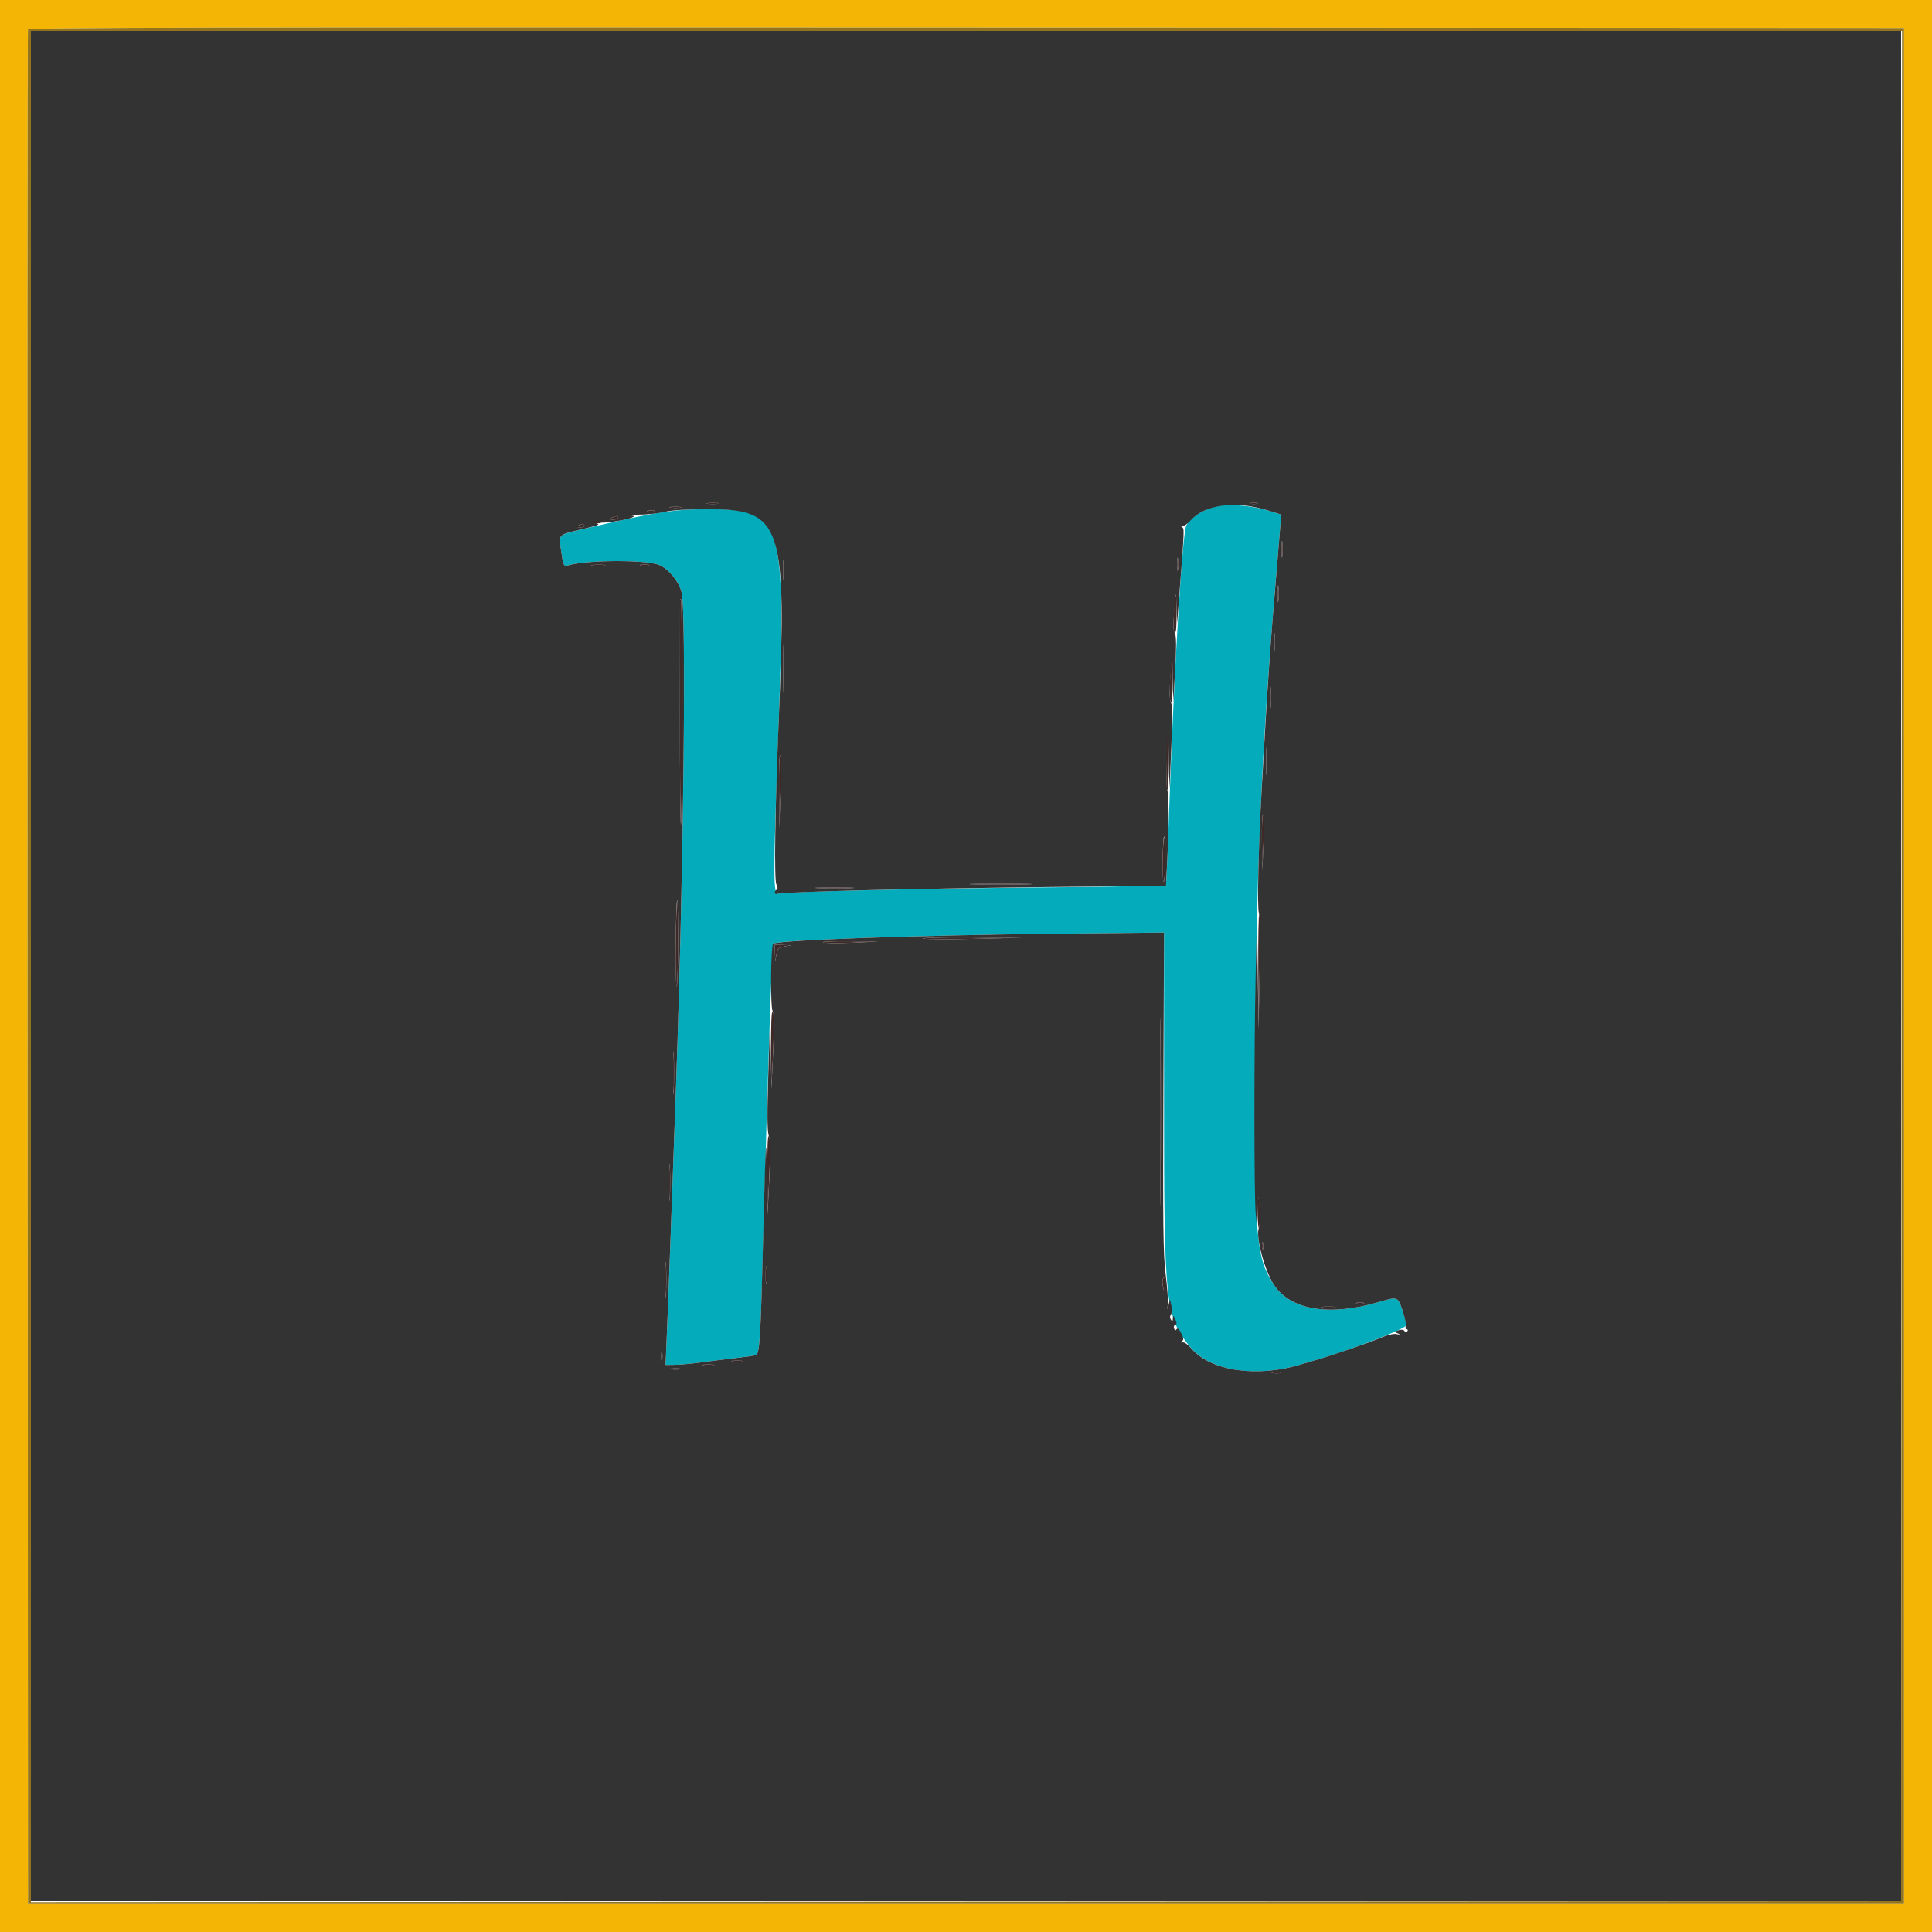
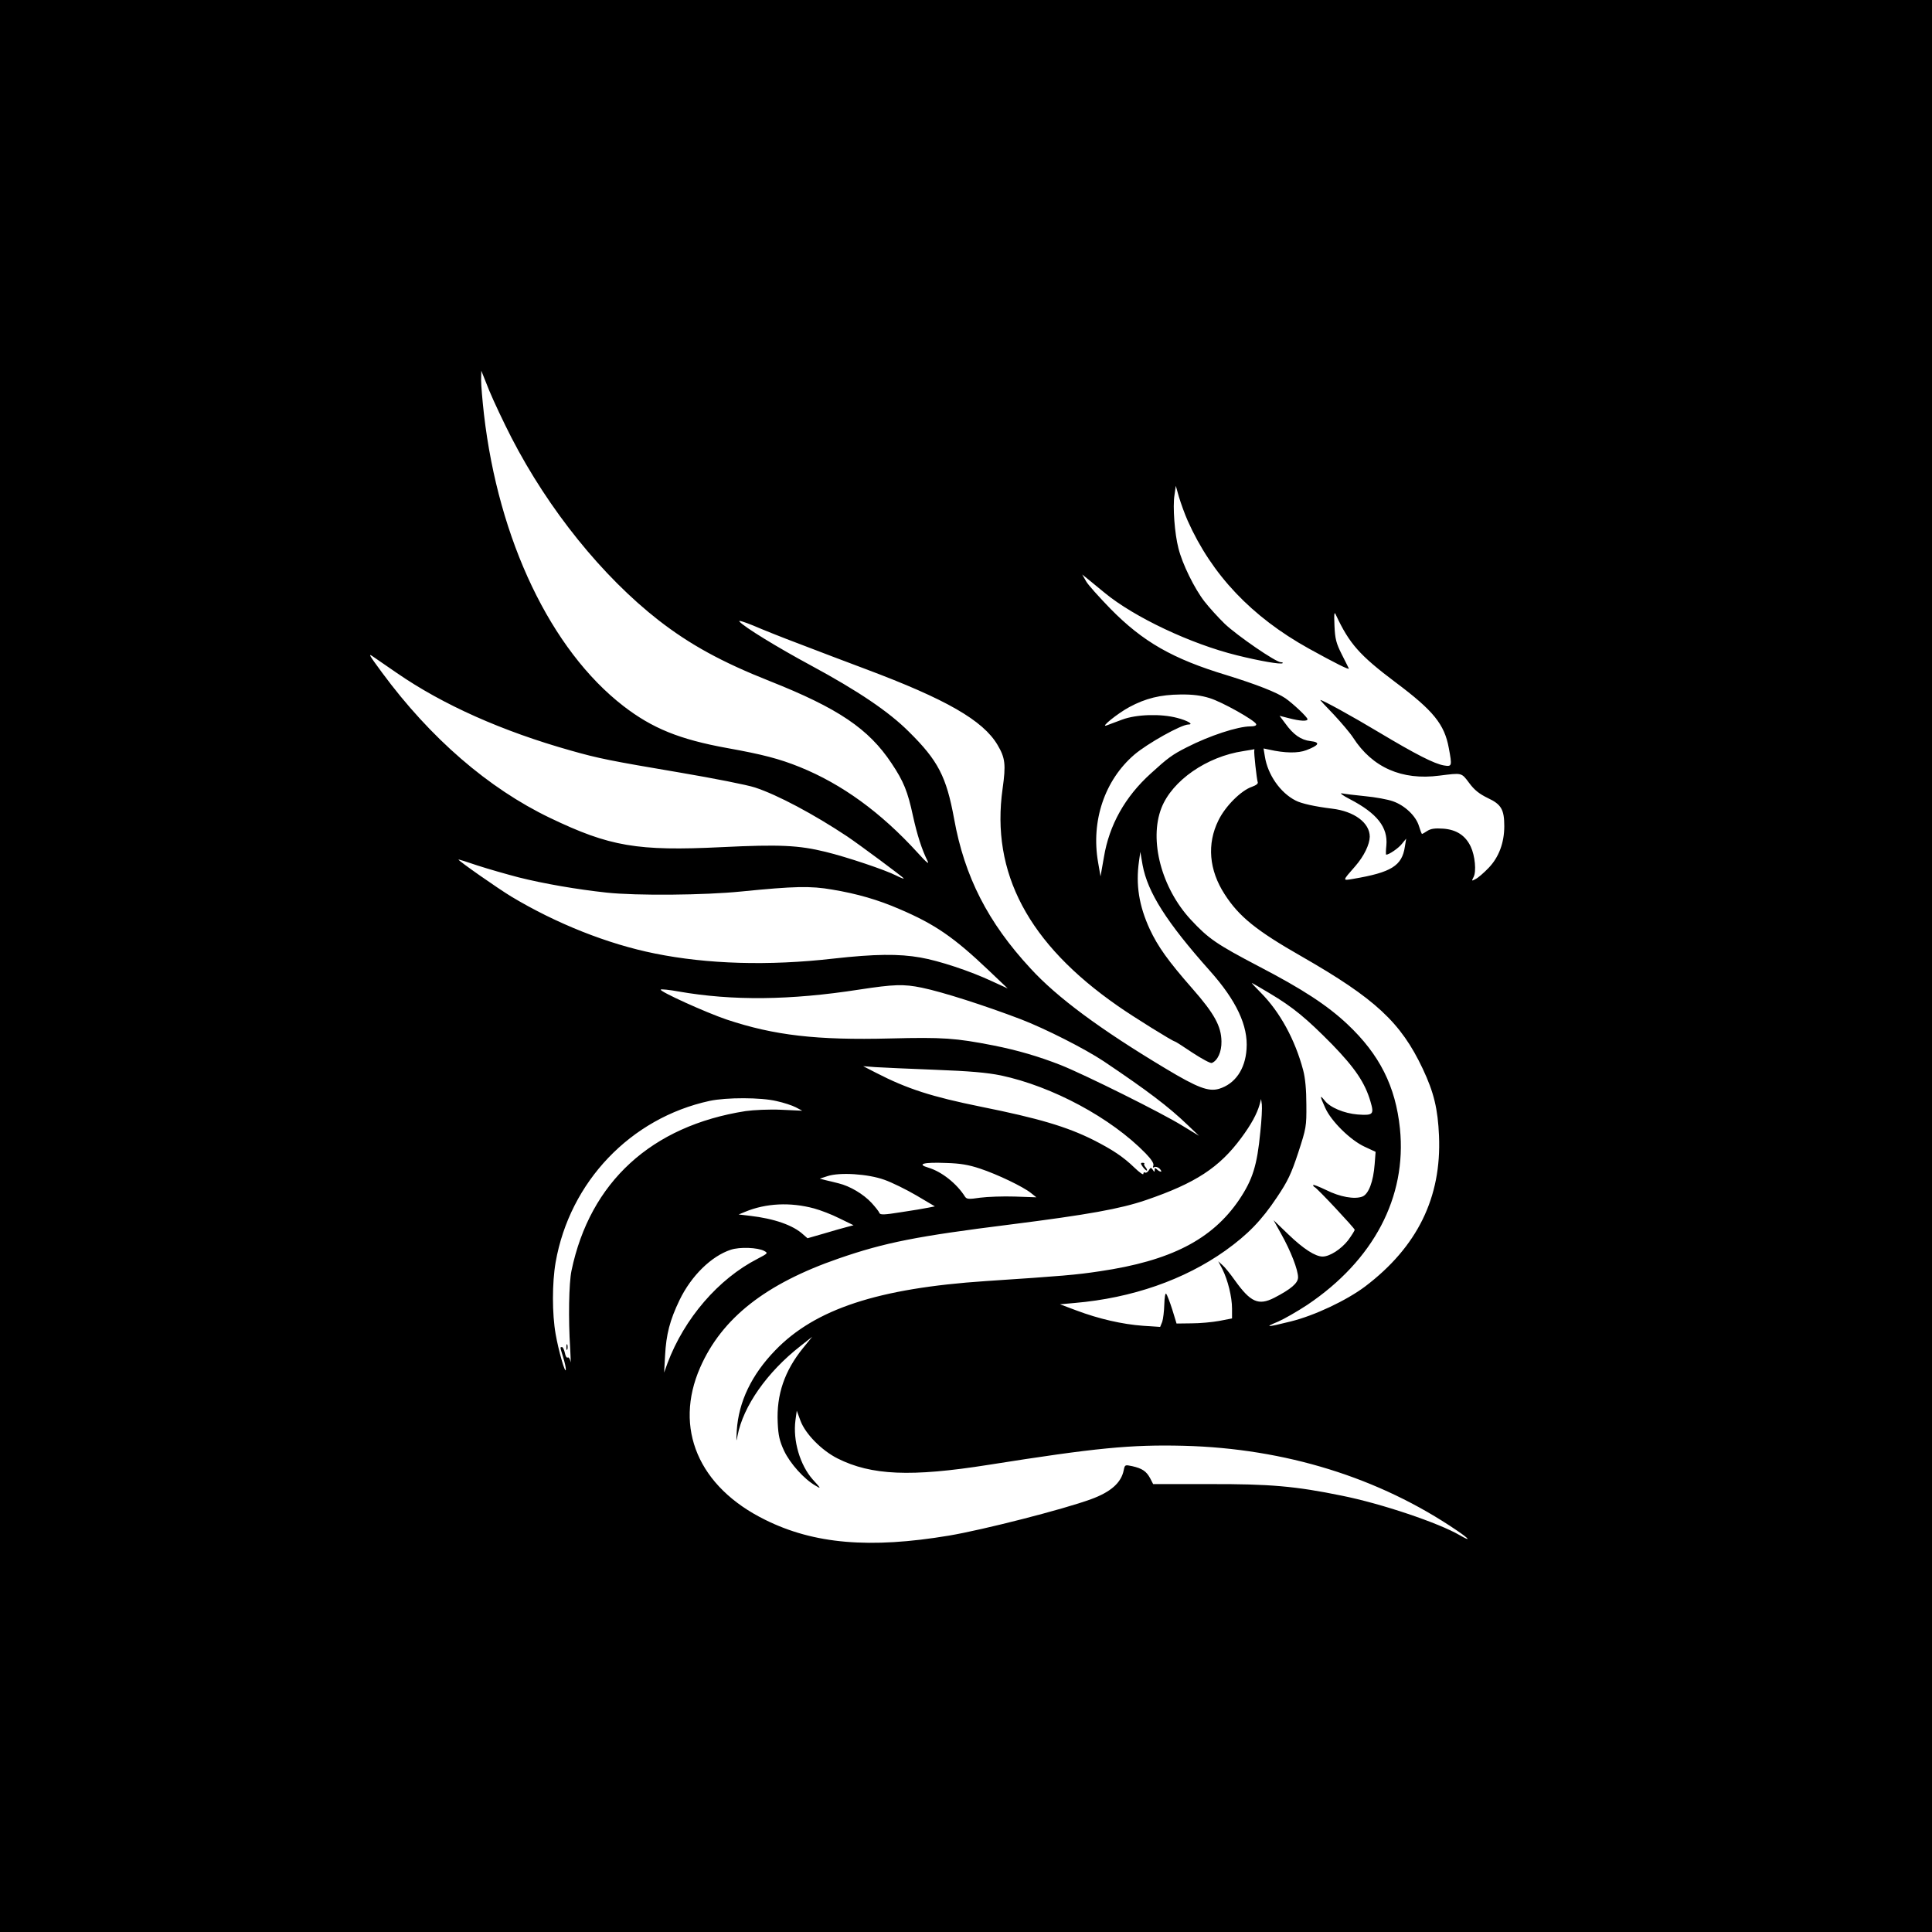
- <svg xmlns="http://www.w3.org/2000/svg" id="svg" version="1.1" width="400" height="400" viewBox="0, 0, 400,400">
-   <g id="svgg">
-     <path id="path0" d="M0.000 200.000 L 0.000 400.000 200.000 400.000 L 400.000 400.000 400.000 200.000 L 400.000 0.000 200.000 0.000 L 0.000 0.000 0.000 200.000 M394.200 200.000 L 394.200 394.200 200.000 394.200 L 5.800 394.200 5.698 200.400 C 5.641 93.810,5.681 6.375,5.785 6.100 C 5.937 5.700,45.007 5.619,200.088 5.700 L 394.200 5.800 394.200 200.000 " stroke="none" fill="#f5b504" fill-rule="evenodd" />
-     <path id="path1" d="M252.200 104.768 C 249.297 105.338,246.564 106.999,245.616 108.771 C 244.758 110.373,243.003 139.885,241.986 169.800 C 241.747 176.840,241.486 182.805,241.405 183.056 C 241.299 183.387,234.562 183.570,216.730 183.727 C 191.077 183.953,162.424 184.612,161.187 185.004 C 160.049 185.365,160.051 182.221,161.211 149.717 C 162.711 107.674,162.001 105.461,147.000 105.418 C 139.581 105.397,135.995 105.947,121.800 109.280 C 115.387 110.785,115.665 110.570,116.124 113.685 C 116.651 117.266,116.680 117.328,117.705 117.035 C 121.692 115.894,133.817 115.863,136.506 116.986 C 138.412 117.783,140.507 120.325,141.107 122.569 C 142.135 126.411,141.562 178.925,140.003 223.800 C 139.202 246.865,138.194 273.944,137.882 280.800 L 137.800 282.600 139.800 282.571 C 140.900 282.555,143.330 282.330,145.200 282.070 C 147.070 281.811,150.220 281.416,152.200 281.193 C 154.180 280.970,156.090 280.697,156.443 280.585 C 157.276 280.322,157.465 277.447,158.029 256.400 C 158.911 223.481,159.856 195.610,160.099 195.368 C 160.798 194.669,190.404 193.616,217.600 193.323 L 241.000 193.072 241.000 228.036 C 241.000 270.190,241.264 272.642,246.473 278.962 C 250.549 283.907,260.292 285.359,269.600 282.410 C 270.150 282.235,271.410 281.867,272.400 281.591 C 279.062 279.732,290.860 275.220,291.123 274.431 C 291.202 274.195,290.871 272.814,290.388 271.363 C 289.409 268.421,289.400 268.418,285.400 269.597 C 275.274 272.580,267.232 271.258,263.782 266.045 C 260.139 260.540,259.791 256.875,259.847 224.600 C 259.918 183.368,261.083 155.846,264.404 117.000 C 264.611 114.580,264.888 111.234,265.018 109.565 L 265.256 106.529 262.528 105.680 C 259.460 104.724,254.606 104.296,252.200 104.768 " stroke="none" fill="#04acbb" fill-rule="evenodd" />
-     <path id="path2" d="M6.400 200.000 L 6.400 393.600 200.000 393.600 L 393.600 393.600 393.600 200.000 L 393.600 6.400 200.000 6.400 L 6.400 6.400 6.400 200.000 M148.700 104.287 C 148.095 104.378,147.105 104.378,146.500 104.287 C 145.895 104.195,146.390 104.120,147.600 104.120 C 148.810 104.120,149.305 104.195,148.700 104.287 M260.300 104.276 C 259.915 104.376,259.285 104.376,258.900 104.276 C 258.515 104.175,258.830 104.093,259.600 104.093 C 260.370 104.093,260.685 104.175,260.300 104.276 M262.528 105.680 L 265.256 106.529 265.018 109.565 C 264.888 111.234,264.611 114.580,264.404 117.000 C 262.970 133.778,262.428 141.679,261.206 163.600 C 260.535 175.627,260.264 187.829,260.641 189.042 C 260.840 189.683,260.904 195.290,260.785 201.600 L 260.570 213.000 260.409 201.400 L 260.249 189.800 259.979 201.200 C 259.621 216.348,259.626 247.884,259.987 251.400 L 260.274 254.200 260.408 251.000 L 260.541 247.800 260.774 250.600 C 260.902 252.140,260.850 253.740,260.659 254.156 C 259.885 255.842,261.763 262.994,263.782 266.045 C 267.232 271.258,275.274 272.580,285.400 269.597 C 289.403 268.418,289.408 268.420,290.392 271.376 C 290.877 272.835,291.174 274.292,291.050 274.614 C 290.926 274.936,291.010 275.200,291.236 275.200 C 291.462 275.200,291.524 275.399,291.374 275.643 C 291.178 275.959,291.014 275.947,290.800 275.600 C 290.608 275.289,290.158 275.223,289.550 275.416 C 288.638 275.706,288.632 275.732,289.400 276.065 C 290.048 276.346,289.999 276.374,289.143 276.209 C 288.511 276.088,287.223 276.383,285.943 276.943 C 283.744 277.903,275.611 280.695,272.400 281.591 C 271.410 281.867,270.150 282.235,269.600 282.410 C 260.416 285.320,250.638 283.919,246.585 279.112 C 245.977 278.391,245.191 277.853,244.839 277.917 C 244.369 278.002,244.334 277.942,244.706 277.690 C 245.106 277.417,245.075 277.072,244.555 276.031 C 244.129 275.175,243.797 274.882,243.605 275.191 C 243.392 275.537,243.248 275.501,243.078 275.059 C 242.950 274.725,243.056 274.381,243.315 274.295 C 243.673 274.176,243.674 273.908,243.319 273.169 C 242.904 272.304,242.851 272.286,242.821 273.000 C 242.794 273.650,242.718 273.690,242.417 273.213 C 242.188 272.851,242.191 272.452,242.424 272.171 C 242.633 271.920,242.675 271.104,242.518 270.357 L 242.234 269.000 241.935 270.200 C 241.652 271.332,241.644 271.320,241.786 270.000 C 241.869 269.230,241.664 266.440,241.330 263.800 C 240.821 259.770,240.746 253.711,240.862 226.036 L 241.000 193.072 217.600 193.323 C 189.947 193.621,160.798 194.669,160.074 195.392 C 159.575 195.891,159.478 208.423,159.966 209.346 C 160.291 209.962,160.320 212.319,160.069 217.800 L 159.720 225.400 159.593 217.600 L 159.466 209.800 159.089 221.761 C 158.812 230.553,158.833 234.103,159.169 235.161 C 159.498 236.197,159.527 238.671,159.273 244.000 L 158.920 251.400 158.786 243.400 C 158.622 233.618,158.544 234.896,158.006 256.200 C 157.469 277.485,157.287 280.319,156.442 280.586 C 156.089 280.697,154.180 280.970,152.200 281.193 C 150.220 281.416,147.070 281.811,145.200 282.070 C 143.330 282.330,140.900 282.555,139.800 282.571 L 137.800 282.600 137.882 280.800 C 138.194 273.944,139.202 246.865,140.003 223.800 C 141.562 178.925,142.135 126.411,141.107 122.569 C 140.507 120.325,138.412 117.783,136.506 116.986 C 133.817 115.863,121.692 115.894,117.705 117.035 C 116.680 117.328,116.651 117.266,116.124 113.685 C 115.673 110.621,115.524 110.758,120.584 109.552 C 124.006 108.736,124.400 108.562,123.384 108.315 C 122.526 108.106,122.695 108.072,124.000 108.190 C 126.332 108.401,132.933 106.993,130.800 106.740 C 130.030 106.648,130.750 106.563,132.400 106.551 C 134.050 106.539,136.390 106.281,137.600 105.978 C 139.035 105.619,142.165 105.427,146.600 105.426 C 161.895 105.422,162.931 108.505,161.233 149.000 C 160.467 167.255,160.254 182.180,160.746 183.099 C 161.045 183.658,161.064 184.037,160.801 184.199 C 160.140 184.608,160.349 185.305,161.051 185.036 C 162.066 184.646,191.380 183.928,217.600 183.651 L 241.400 183.400 241.646 178.600 C 242.018 171.328,242.037 164.427,241.687 163.674 C 241.515 163.303,241.481 160.300,241.612 157.000 L 241.851 151.000 241.989 157.200 L 242.127 163.400 242.501 154.843 C 242.766 148.767,242.748 146.042,242.438 145.443 C 242.137 144.861,242.108 143.174,242.344 140.000 L 242.686 135.400 242.805 140.400 L 242.923 145.400 243.299 138.643 C 243.574 133.691,243.552 131.658,243.216 131.030 C 242.888 130.417,242.862 129.155,243.125 126.587 L 243.492 123.000 243.602 126.000 L 243.711 129.000 244.038 124.800 C 245.244 109.311,245.237 109.471,244.712 109.101 C 244.316 108.821,244.331 108.775,244.777 108.895 C 245.095 108.981,245.861 108.475,246.480 107.770 C 249.404 104.439,255.849 103.600,262.528 105.680 M140.905 105.082 C 140.414 105.177,139.514 105.179,138.905 105.087 C 138.297 104.995,138.700 104.917,139.800 104.914 C 140.900 104.911,141.397 104.987,140.905 105.082 M135.500 105.876 C 135.115 105.976,134.485 105.976,134.100 105.876 C 133.715 105.775,134.030 105.693,134.800 105.693 C 135.570 105.693,135.885 105.775,135.500 105.876 M128.000 107.200 C 128.000 107.420,127.505 107.587,126.900 107.572 C 125.925 107.547,125.891 107.505,126.600 107.200 C 127.693 106.731,128.000 106.731,128.000 107.200 M121.000 108.800 C 121.144 109.032,120.776 109.188,120.124 109.172 C 119.051 109.145,119.172 108.982,120.676 108.428 C 120.718 108.413,120.864 108.580,121.000 108.800 M265.492 115.091 C 265.405 115.921,265.333 115.340,265.331 113.800 C 265.329 112.260,265.400 111.581,265.489 112.291 C 265.577 113.001,265.579 114.261,265.492 115.091 M162.293 119.700 C 162.209 120.635,162.140 119.870,162.140 118.000 C 162.140 116.130,162.209 115.365,162.293 116.300 C 162.377 117.235,162.377 118.765,162.293 119.700 M243.887 117.900 C 243.795 118.505,243.720 118.010,243.720 116.800 C 243.720 115.590,243.795 115.095,243.887 115.700 C 243.978 116.305,243.978 117.295,243.887 117.900 M125.107 117.086 C 124.506 117.177,123.426 117.179,122.707 117.090 C 121.988 117.001,122.480 116.926,123.800 116.924 C 125.120 116.922,125.708 116.995,125.107 117.086 M134.305 117.075 C 133.922 117.175,133.202 117.179,132.705 117.083 C 132.207 116.987,132.520 116.905,133.400 116.901 C 134.280 116.896,134.687 116.975,134.305 117.075 M264.692 124.291 C 264.605 125.121,264.533 124.540,264.531 123.000 C 264.529 121.460,264.600 120.781,264.689 121.491 C 264.777 122.201,264.779 123.461,264.692 124.291 M141.200 147.467 C 141.200 160.373,141.099 170.833,140.976 170.710 C 140.853 170.586,140.763 160.161,140.776 147.543 C 140.790 134.924,140.800 124.465,140.800 124.300 C 140.800 124.135,140.890 124.000,141.000 124.000 C 141.110 124.000,141.200 134.560,141.200 147.467 M263.893 134.489 C 263.809 135.430,263.739 134.760,263.737 133.000 C 263.736 131.240,263.805 130.470,263.891 131.289 C 263.977 132.109,263.978 133.549,263.893 134.489 M162.298 142.500 C 162.227 144.755,162.169 142.910,162.169 138.400 C 162.169 133.890,162.227 132.045,162.298 134.300 C 162.370 136.555,162.370 140.245,162.298 142.500 M263.094 146.300 C 263.012 147.345,262.944 146.490,262.944 144.400 C 262.944 142.310,263.012 141.455,263.094 142.500 C 263.176 143.545,263.176 145.255,263.094 146.300 M262.296 159.900 C 262.216 161.165,262.151 160.130,262.151 157.600 C 262.151 155.070,262.216 154.035,262.296 155.300 C 262.375 156.565,262.375 158.635,262.296 159.900 M161.593 164.200 L 161.349 171.400 161.287 163.600 C 161.252 159.310,161.362 156.070,161.530 156.400 C 161.698 156.730,161.726 160.240,161.593 164.200 M261.587 174.600 L 261.347 180.200 261.273 174.220 C 261.233 170.931,261.341 168.411,261.514 168.620 C 261.686 168.829,261.719 171.520,261.587 174.600 M241.200 178.080 C 241.200 180.764,241.065 182.789,240.900 182.580 C 240.591 182.189,240.711 173.200,241.025 173.200 C 241.121 173.200,241.200 175.396,241.200 178.080 M212.500 183.099 C 209.585 183.167,204.815 183.167,201.900 183.099 C 198.985 183.031,201.370 182.975,207.200 182.975 C 213.030 182.975,215.415 183.031,212.500 183.099 M176.100 183.898 C 174.285 183.972,171.315 183.972,169.500 183.898 C 167.685 183.823,169.170 183.763,172.800 183.763 C 176.430 183.763,177.915 183.823,176.100 183.898 M140.375 195.700 C 140.361 200.815,140.226 204.640,140.075 204.200 C 139.777 203.334,139.911 186.400,140.215 186.400 C 140.317 186.400,140.389 190.585,140.375 195.700 M201.600 194.387 C 196.210 194.512,191.530 194.481,191.200 194.319 C 190.870 194.157,195.280 194.055,201.000 194.092 L 211.400 194.160 201.600 194.387 M176.400 195.182 C 173.430 195.307,170.730 195.278,170.400 195.117 C 170.070 194.956,172.500 194.854,175.800 194.889 L 181.800 194.954 176.400 195.182 M162.400 195.953 C 161.181 196.168,160.968 196.381,160.753 197.600 L 160.505 199.000 160.453 197.300 L 160.400 195.600 162.100 195.653 L 163.800 195.705 162.400 195.953 M240.300 245.870 C 240.240 254.632,240.191 247.580,240.190 230.200 C 240.190 212.820,240.240 205.652,240.300 214.270 C 240.360 222.889,240.360 237.109,240.300 245.870 M139.498 225.680 C 139.426 227.726,139.366 226.160,139.365 222.200 C 139.365 218.240,139.424 216.566,139.498 218.480 C 139.571 220.394,139.571 223.634,139.498 225.680 M138.697 247.900 C 138.622 249.605,138.561 248.210,138.561 244.800 C 138.561 241.390,138.622 239.995,138.697 241.700 C 138.772 243.405,138.772 246.195,138.697 247.900 M261.476 258.700 C 261.375 259.085,261.293 258.770,261.293 258.000 C 261.293 257.230,261.375 256.915,261.476 257.300 C 261.576 257.685,261.576 258.315,261.476 258.700 M137.898 267.882 C 137.822 269.597,137.761 268.300,137.760 265.000 C 137.759 261.700,137.821 260.297,137.897 261.882 C 137.972 263.467,137.973 266.167,137.898 267.882 M158.691 265.500 C 158.605 266.325,158.534 265.650,158.534 264.000 C 158.534 262.350,158.605 261.675,158.691 262.500 C 158.778 263.325,158.778 264.675,158.691 265.500 M241.153 266.100 C 241.109 267.660,241.082 267.701,240.827 266.600 C 240.675 265.940,240.625 265.175,240.718 264.900 C 241.036 263.953,241.200 264.404,241.153 266.100 M282.300 269.876 C 281.915 269.976,281.285 269.976,280.900 269.876 C 280.515 269.775,280.830 269.693,281.600 269.693 C 282.370 269.693,282.685 269.775,282.300 269.876 M276.307 270.686 C 275.706 270.777,274.626 270.779,273.907 270.690 C 273.188 270.601,273.680 270.526,275.000 270.524 C 276.320 270.522,276.908 270.595,276.307 270.686 M137.082 281.700 C 136.987 282.195,136.909 281.790,136.909 280.800 C 136.909 279.810,136.987 279.405,137.082 279.900 C 137.178 280.395,137.178 281.205,137.082 281.700 M153.705 281.882 C 153.214 281.977,152.314 281.979,151.705 281.887 C 151.097 281.795,151.500 281.717,152.600 281.714 C 153.700 281.711,154.197 281.787,153.705 281.882 M147.705 282.682 C 147.214 282.777,146.314 282.779,145.705 282.687 C 145.097 282.595,145.500 282.517,146.600 282.514 C 147.700 282.511,148.197 282.587,147.705 282.682 M140.905 283.482 C 140.414 283.577,139.514 283.579,138.905 283.487 C 138.297 283.395,138.700 283.317,139.800 283.314 C 140.900 283.311,141.397 283.387,140.905 283.482 M265.105 284.275 C 264.722 284.375,264.002 284.379,263.505 284.283 C 263.007 284.187,263.320 284.105,264.200 284.101 C 265.080 284.096,265.487 284.175,265.105 284.275 " stroke="none" fill="#333334" fill-rule="evenodd" />
-     <path id="path3" d="M5.785 6.100 C 5.681 6.375,5.641 93.810,5.698 200.400 L 5.800 394.200 200.000 394.200 L 394.200 394.200 394.200 200.000 L 394.200 5.800 200.088 5.700 C 45.007 5.619,5.937 5.700,5.785 6.100 M393.701 200.001 L 393.602 393.602 200.001 393.701 L 6.400 393.800 6.400 200.100 L 6.400 6.400 200.100 6.400 L 393.800 6.400 393.701 200.001 " stroke="none" fill="#93741c" fill-rule="evenodd" />
-     <path id="path4" d="M146.500 104.287 C 147.105 104.378,148.095 104.378,148.700 104.287 C 149.305 104.195,148.810 104.120,147.600 104.120 C 146.390 104.120,145.895 104.195,146.500 104.287 M258.900 104.276 C 259.285 104.376,259.915 104.376,260.300 104.276 C 260.685 104.175,260.370 104.093,259.600 104.093 C 258.830 104.093,258.515 104.175,258.900 104.276 M138.905 105.087 C 139.514 105.179,140.414 105.177,140.905 105.082 C 141.397 104.987,140.900 104.911,139.800 104.914 C 138.700 104.917,138.297 104.995,138.905 105.087 M134.100 105.876 C 134.485 105.976,135.115 105.976,135.500 105.876 C 135.885 105.775,135.570 105.693,134.800 105.693 C 134.030 105.693,133.715 105.775,134.100 105.876 M130.100 106.676 C 130.485 106.776,131.115 106.776,131.500 106.676 C 131.885 106.575,131.570 106.493,130.800 106.493 C 130.030 106.493,129.715 106.575,130.100 106.676 M126.600 107.200 C 125.891 107.505,125.925 107.547,126.900 107.572 C 127.505 107.587,128.000 107.420,128.000 107.200 C 128.000 106.731,127.693 106.731,126.600 107.200 M122.900 108.276 C 123.285 108.376,123.915 108.376,124.300 108.276 C 124.685 108.175,124.370 108.093,123.600 108.093 C 122.830 108.093,122.515 108.175,122.900 108.276 M119.800 108.800 C 119.096 109.102,119.135 109.147,120.124 109.172 C 120.776 109.188,121.144 109.032,121.000 108.800 C 120.864 108.580,120.718 108.413,120.676 108.428 C 120.634 108.444,120.240 108.611,119.800 108.800 M265.331 113.800 C 265.333 115.340,265.405 115.921,265.492 115.091 C 265.579 114.261,265.577 113.001,265.489 112.291 C 265.400 111.581,265.329 112.260,265.331 113.800 M162.140 118.000 C 162.140 119.870,162.209 120.635,162.293 119.700 C 162.377 118.765,162.377 117.235,162.293 116.300 C 162.209 115.365,162.140 116.130,162.140 118.000 M243.720 116.800 C 243.720 118.010,243.795 118.505,243.887 117.900 C 243.978 117.295,243.978 116.305,243.887 115.700 C 243.795 115.095,243.720 115.590,243.720 116.800 M122.707 117.090 C 123.426 117.179,124.506 117.177,125.107 117.086 C 125.708 116.995,125.120 116.922,123.800 116.924 C 122.480 116.926,121.988 117.001,122.707 117.090 M132.705 117.083 C 133.202 117.179,133.922 117.175,134.305 117.075 C 134.687 116.975,134.280 116.896,133.400 116.901 C 132.520 116.905,132.207 116.987,132.705 117.083 M264.531 123.000 C 264.533 124.540,264.605 125.121,264.692 124.291 C 264.779 123.461,264.777 122.201,264.689 121.491 C 264.600 120.781,264.529 121.460,264.531 123.000 M243.038 126.861 C 242.859 129.243,242.908 130.668,243.181 130.941 C 243.473 131.233,243.600 130.123,243.600 127.280 C 243.600 122.222,243.400 122.073,243.038 126.861 M140.800 124.300 C 140.800 124.465,140.790 134.924,140.776 147.543 C 140.763 160.161,140.853 170.586,140.976 170.710 C 141.099 170.833,141.200 160.373,141.200 147.467 C 141.200 134.560,141.110 124.000,141.000 124.000 C 140.890 124.000,140.800 124.135,140.800 124.300 M263.737 133.000 C 263.739 134.760,263.809 135.430,263.893 134.489 C 263.978 133.549,263.977 132.109,263.891 131.289 C 263.805 130.470,263.736 131.240,263.737 133.000 M162.169 138.400 C 162.169 142.910,162.227 144.755,162.298 142.500 C 162.370 140.245,162.370 136.555,162.298 134.300 C 162.227 132.045,162.169 133.890,162.169 138.400 M242.271 140.290 C 242.117 143.157,242.171 145.131,242.410 145.370 C 242.663 145.623,242.800 143.981,242.800 140.680 C 242.800 134.335,242.598 134.186,242.271 140.290 M262.944 144.400 C 262.944 146.490,263.012 147.345,263.094 146.300 C 263.176 145.255,263.176 143.545,263.094 142.500 C 263.012 141.455,262.944 142.310,262.944 144.400 M241.520 157.100 C 241.444 160.345,241.516 163.270,241.679 163.600 C 241.842 163.930,241.981 161.275,241.988 157.700 C 242.003 149.586,241.706 149.204,241.520 157.100 M262.151 157.600 C 262.151 160.130,262.216 161.165,262.296 159.900 C 262.375 158.635,262.375 156.565,262.296 155.300 C 262.216 154.035,262.151 155.070,262.151 157.600 M161.287 163.600 L 161.349 171.400 161.593 164.200 C 161.726 160.240,161.698 156.730,161.530 156.400 C 161.362 156.070,161.252 159.310,161.287 163.600 M261.273 174.220 L 261.347 180.200 261.587 174.600 C 261.719 171.520,261.686 168.829,261.514 168.620 C 261.341 168.411,261.233 170.931,261.273 174.220 M240.725 177.700 C 240.656 180.175,240.735 182.371,240.900 182.580 C 241.065 182.789,241.200 180.764,241.200 178.080 C 241.200 171.954,240.891 171.707,240.725 177.700 M201.900 183.099 C 204.815 183.167,209.585 183.167,212.500 183.099 C 215.415 183.031,213.030 182.975,207.200 182.975 C 201.370 182.975,198.985 183.031,201.900 183.099 M169.500 183.898 C 171.315 183.972,174.285 183.972,176.100 183.898 C 177.915 183.823,176.430 183.763,172.800 183.763 C 169.170 183.763,167.685 183.823,169.500 183.898 M139.915 194.900 C 139.852 199.575,139.924 203.760,140.075 204.200 C 140.226 204.640,140.361 200.815,140.375 195.700 C 140.389 190.585,140.317 186.400,140.215 186.400 C 140.114 186.400,139.979 190.225,139.915 194.900 M260.510 200.800 L 260.570 213.000 260.785 201.600 C 260.903 195.330,260.876 189.840,260.725 189.400 C 260.574 188.960,260.478 194.090,260.510 200.800 M191.200 194.319 C 191.530 194.481,196.210 194.512,201.600 194.387 L 211.400 194.160 201.000 194.092 C 195.280 194.055,190.870 194.157,191.200 194.319 M170.400 195.117 C 170.730 195.278,173.430 195.307,176.400 195.182 L 181.800 194.954 175.800 194.889 C 172.500 194.854,170.070 194.956,170.400 195.117 M160.453 197.300 L 160.505 199.000 160.753 197.600 C 160.968 196.381,161.181 196.168,162.400 195.953 L 163.800 195.705 162.100 195.653 L 160.400 195.600 160.453 197.300 M240.190 230.200 C 240.191 247.580,240.240 254.632,240.300 245.870 C 240.360 237.109,240.360 222.889,240.300 214.270 C 240.240 205.652,240.190 212.820,240.190 230.200 M159.660 217.220 L 159.721 225.400 160.070 217.630 C 160.305 212.403,160.285 209.725,160.010 209.450 C 159.730 209.170,159.619 211.638,159.660 217.220 M139.365 222.200 C 139.366 226.160,139.426 227.726,139.498 225.680 C 139.571 223.634,139.571 220.394,139.498 218.480 C 139.424 216.566,139.365 218.240,139.365 222.200 M158.873 243.000 L 158.921 251.400 159.268 243.678 C 159.494 238.669,159.477 235.719,159.220 235.278 C 158.951 234.817,158.840 237.292,158.873 243.000 M138.561 244.800 C 138.561 248.210,138.622 249.605,138.697 247.900 C 138.772 246.195,138.772 243.405,138.697 241.700 C 138.622 239.995,138.561 241.390,138.561 244.800 M260.400 251.200 C 260.400 253.033,260.517 254.416,260.661 254.273 C 260.943 253.990,260.866 248.333,260.576 248.043 C 260.479 247.946,260.400 249.367,260.400 251.200 M261.293 258.000 C 261.293 258.770,261.375 259.085,261.476 258.700 C 261.576 258.315,261.576 257.685,261.476 257.300 C 261.375 256.915,261.293 257.230,261.293 258.000 M137.760 265.000 C 137.761 268.300,137.822 269.597,137.898 267.882 C 137.973 266.167,137.972 263.467,137.897 261.882 C 137.821 260.297,137.759 261.700,137.760 265.000 M158.534 264.000 C 158.534 265.650,158.605 266.325,158.691 265.500 C 158.778 264.675,158.778 263.325,158.691 262.500 C 158.605 261.675,158.534 262.350,158.534 264.000 M240.718 264.900 C 240.625 265.175,240.675 265.940,240.827 266.600 C 241.082 267.701,241.109 267.660,241.153 266.100 C 241.200 264.404,241.036 263.953,240.718 264.900 M280.900 269.876 C 281.285 269.976,281.915 269.976,282.300 269.876 C 282.685 269.775,282.370 269.693,281.600 269.693 C 280.830 269.693,280.515 269.775,280.900 269.876 M273.907 270.690 C 274.626 270.779,275.706 270.777,276.307 270.686 C 276.908 270.595,276.320 270.522,275.000 270.524 C 273.680 270.526,273.188 270.601,273.907 270.690 M136.909 280.800 C 136.909 281.790,136.987 282.195,137.082 281.700 C 137.178 281.205,137.178 280.395,137.082 279.900 C 136.987 279.405,136.909 279.810,136.909 280.800 M151.705 281.887 C 152.314 281.979,153.214 281.977,153.705 281.882 C 154.197 281.787,153.700 281.711,152.600 281.714 C 151.500 281.717,151.097 281.795,151.705 281.887 M145.705 282.687 C 146.314 282.779,147.214 282.777,147.705 282.682 C 148.197 282.587,147.700 282.511,146.600 282.514 C 145.500 282.517,145.097 282.595,145.705 282.687 M138.905 283.487 C 139.514 283.579,140.414 283.577,140.905 283.482 C 141.397 283.387,140.900 283.311,139.800 283.314 C 138.700 283.317,138.297 283.395,138.905 283.487 M263.505 284.283 C 264.002 284.379,264.722 284.375,265.105 284.275 C 265.487 284.175,265.080 284.096,264.200 284.101 C 263.320 284.105,263.007 284.187,263.505 284.283 " stroke="none" fill="#3c2928" fill-rule="evenodd" />
+ <svg xmlns="http://www.w3.org/2000/svg" version="1.0" width="1024pt" height="1024pt" viewBox="0 0 1024 1024" preserveAspectRatio="xMidYMid meet">
+   <g transform="translate(0,1024) scale(0.1,-0.1)" fill="#000000" stroke="none">
+     <path d="M0 5120 l0 -5120 5120 0 5120 0 0 5120 0 5120 -5120 0 -5120 0 0 -5120z m2711 2800 c197 -382 482 -735 779 -967 166 -129 335 -222 590 -323 363 -144 524 -253 645 -435 65 -97 86 -150 114 -280 22 -100 47 -178 77 -238 11 -22 -6 -8 -52 43 -195 214 -401 364 -626 455 -107 43 -194 66 -383 100 -254 46 -398 105 -551 223 -384 297 -662 879 -739 1547 -8 71 -15 152 -15 180 l1 50 42 -105 c24 -58 77 -170 118 -250z m3584 -440 c128 -287 339 -509 641 -677 143 -79 217 -116 213 -106 -2 4 -19 39 -38 76 -29 58 -35 81 -38 150 -3 68 -1 78 8 57 71 -152 125 -213 315 -356 202 -151 260 -223 283 -349 18 -96 17 -99 -26 -92 -51 9 -146 57 -345 176 -138 83 -298 171 -310 171 -2 0 30 -35 71 -77 40 -43 87 -98 103 -123 102 -158 258 -227 457 -201 121 15 116 17 158 -39 28 -38 54 -58 99 -80 71 -33 87 -61 87 -149 0 -88 -29 -165 -83 -221 -25 -26 -56 -53 -69 -59 -21 -12 -22 -11 -11 10 16 29 8 114 -15 162 -28 59 -76 90 -146 95 -43 3 -65 0 -84 -12 -13 -9 -26 -16 -28 -16 -2 0 -9 18 -16 41 -16 54 -75 110 -138 132 -28 10 -94 22 -147 27 -52 5 -108 12 -123 15 -15 3 3 -11 42 -31 144 -75 202 -149 193 -245 -3 -27 -3 -49 -1 -49 15 0 65 34 83 57 l23 28 -7 -43 c-15 -101 -72 -136 -273 -170 -59 -10 -60 -13 11 68 46 53 75 114 76 155 0 74 -82 135 -200 149 -90 11 -163 27 -193 43 -81 41 -148 137 -163 234 l-7 42 29 -6 c84 -19 154 -20 198 -3 68 26 76 42 22 48 -51 6 -91 34 -134 94 l-30 40 51 -13 c58 -15 97 -17 97 -5 0 11 -77 83 -117 111 -47 32 -155 74 -310 122 -288 87 -445 177 -618 353 -60 62 -119 127 -129 146 l-20 35 31 -25 c17 -14 57 -47 89 -73 157 -129 456 -270 699 -330 120 -30 235 -50 243 -42 3 3 -1 5 -9 5 -27 0 -230 140 -297 203 -35 34 -84 88 -108 119 -53 68 -118 200 -138 282 -20 76 -31 221 -21 282 l7 49 17 -60 c10 -33 30 -89 46 -125z m-2055 -654 c91 -35 246 -94 345 -131 430 -161 625 -273 702 -403 41 -69 45 -104 27 -232 -63 -446 136 -822 611 -1152 81 -57 292 -188 302 -188 3 0 45 -27 94 -60 49 -32 95 -57 102 -54 31 13 52 59 51 114 -1 81 -38 148 -154 280 -129 147 -183 223 -226 315 -57 124 -75 235 -57 361 l7 49 12 -70 c27 -145 127 -303 357 -561 140 -157 203 -291 194 -414 -7 -108 -61 -185 -146 -211 -55 -16 -113 5 -284 108 -347 208 -575 377 -715 530 -226 244 -350 487 -405 793 -41 224 -85 309 -240 462 -106 106 -269 216 -519 351 -178 96 -356 205 -379 233 -6 8 25 -2 72 -21 46 -20 158 -65 249 -99z m-2138 -152 c246 -170 561 -310 923 -412 148 -42 208 -54 580 -117 176 -30 355 -65 397 -79 119 -39 312 -142 488 -259 64 -43 300 -218 300 -223 0 -3 -17 4 -39 15 -58 30 -264 99 -375 126 -143 35 -243 40 -550 25 -448 -22 -594 3 -911 155 -327 157 -634 423 -890 770 -70 95 -75 104 -48 85 12 -8 68 -47 125 -86z m4309 -134 c66 -20 240 -118 247 -138 2 -8 -9 -12 -30 -12 -68 0 -219 -50 -338 -111 -77 -39 -100 -56 -191 -139 -136 -123 -220 -273 -248 -443 l-18 -102 -13 75 c-38 219 35 435 192 570 69 59 249 160 287 160 30 0 -5 21 -60 35 -87 23 -216 19 -291 -9 -35 -13 -72 -27 -83 -31 -37 -13 59 64 120 97 87 47 166 66 271 67 65 1 110 -5 155 -19z m237 -277 c-3 -12 13 -153 18 -168 4 -8 -8 -17 -30 -25 -57 -19 -141 -102 -178 -178 -62 -125 -50 -264 33 -392 76 -118 167 -192 409 -330 389 -223 525 -349 641 -595 59 -125 80 -213 86 -355 14 -327 -115 -589 -392 -799 -99 -74 -268 -154 -394 -185 -128 -32 -143 -32 -67 -1 32 14 102 54 155 89 351 236 528 571 491 934 -23 224 -108 393 -278 553 -106 100 -239 187 -470 307 -223 117 -266 146 -360 247 -156 168 -223 422 -156 593 57 145 240 272 434 301 30 5 56 9 58 10 1 0 1 -2 0 -6z m-3900 -673 c135 -34 310 -64 467 -81 157 -17 519 -14 715 6 281 28 366 30 481 10 132 -22 243 -54 358 -104 187 -80 287 -149 470 -323 l102 -97 -83 38 c-115 54 -281 109 -380 126 -114 20 -240 19 -463 -6 -342 -39 -667 -29 -943 27 -250 50 -524 159 -762 302 -68 41 -280 189 -280 196 0 2 45 -12 100 -31 55 -18 153 -46 218 -63z m3982 -615 c124 -74 194 -132 331 -271 121 -125 174 -203 203 -303 20 -68 14 -74 -69 -68 -71 6 -146 37 -174 74 -27 33 -26 25 3 -39 31 -70 133 -171 209 -206 l58 -27 -5 -65 c-7 -93 -32 -159 -65 -172 -41 -16 -120 -2 -193 35 -38 18 -68 30 -68 26 0 -4 3 -9 8 -11 14 -6 212 -218 212 -226 0 -5 -16 -30 -35 -56 -37 -47 -97 -86 -135 -86 -38 0 -101 40 -181 117 l-79 76 41 -74 c51 -91 89 -190 89 -229 0 -31 -38 -63 -127 -109 -83 -42 -125 -23 -208 93 -24 34 -54 71 -66 81 l-22 20 22 -42 c29 -58 51 -147 51 -209 l0 -52 -67 -13 c-38 -7 -104 -13 -147 -13 l-80 -1 -23 75 c-13 41 -28 79 -32 83 -5 5 -9 -21 -10 -57 -1 -36 -6 -77 -11 -92 l-11 -27 -90 6 c-111 8 -236 37 -353 81 l-88 33 78 7 c304 26 581 123 798 277 120 86 192 160 274 283 58 86 76 125 113 237 42 129 44 138 43 254 0 79 -6 142 -17 183 -43 162 -123 308 -224 410 -28 28 -50 52 -48 52 2 0 45 -25 95 -55z m-1844 30 c111 -23 332 -94 524 -167 130 -50 339 -156 440 -223 232 -156 343 -240 444 -337 l61 -58 -89 54 c-106 66 -514 269 -644 321 -115 45 -226 78 -357 104 -200 39 -267 44 -545 37 -391 -10 -616 16 -868 100 -110 37 -359 150 -350 159 3 3 45 -1 94 -10 286 -50 592 -47 958 10 184 28 235 30 332 10z m69 -435 c185 -7 276 -15 350 -30 273 -58 584 -225 767 -413 31 -32 45 -54 41 -65 -4 -10 -2 -13 5 -8 7 4 19 0 28 -8 8 -9 12 -16 7 -16 -5 0 -14 5 -21 12 -9 9 -12 9 -12 -3 0 -12 -2 -12 -10 1 -9 13 -12 13 -21 -3 -6 -9 -14 -15 -20 -12 -5 4 -9 0 -9 -7 0 -7 -21 8 -47 33 -60 58 -116 95 -218 147 -140 70 -291 115 -595 176 -261 53 -390 94 -557 180 l-68 35 65 -5 c36 -2 178 -9 315 -14z m-839 -166 c37 -8 83 -23 102 -33 l34 -18 -111 5 c-63 3 -146 -1 -189 -7 -499 -78 -825 -376 -923 -846 -14 -67 -17 -258 -7 -410 3 -55 4 -88 2 -72 -3 15 -10 25 -15 22 -5 -4 -12 7 -15 24 -4 17 -10 31 -15 31 -11 0 -12 4 6 -54 8 -27 15 -56 14 -65 -2 -28 -39 101 -54 188 -19 107 -19 272 0 381 75 426 397 764 816 855 89 19 272 19 355 -1z m2564 -163 c-17 -179 -41 -254 -113 -361 -143 -210 -363 -323 -738 -378 -125 -19 -196 -25 -604 -52 -570 -38 -905 -148 -1116 -367 -125 -129 -194 -272 -204 -425 -3 -60 -3 -65 4 -28 30 157 157 338 334 476 l62 49 -48 -59 c-99 -122 -142 -248 -135 -396 3 -69 10 -98 34 -150 32 -67 105 -149 166 -184 31 -19 31 -17 -14 32 -68 77 -106 206 -92 314 l7 51 20 -54 c26 -69 111 -156 196 -199 179 -90 390 -99 800 -34 569 90 753 108 1036 101 536 -14 1034 -168 1447 -449 68 -46 77 -61 15 -25 -111 65 -416 168 -627 210 -244 50 -380 62 -701 61 l-297 0 -16 31 c-20 37 -42 52 -95 64 -38 8 -39 8 -45 -21 -13 -67 -69 -116 -173 -154 -147 -54 -574 -163 -753 -193 -419 -70 -716 -45 -975 84 -353 174 -485 485 -344 807 115 262 347 444 735 578 246 85 415 118 910 180 411 52 582 83 717 129 264 90 390 173 506 330 52 70 83 127 97 176 l8 30 4 -29 c2 -17 -1 -82 -8 -145z m-1485 -195 c93 -31 228 -96 269 -129 l29 -23 -114 4 c-63 2 -145 -1 -184 -6 -60 -9 -71 -8 -80 5 -44 70 -124 133 -194 154 -65 19 -27 30 94 25 75 -2 120 -10 180 -30z m-508 -59 c40 -14 117 -52 170 -83 l98 -58 -35 -7 c-19 -4 -84 -15 -145 -24 -88 -14 -110 -15 -114 -4 -2 7 -21 31 -42 54 -43 46 -113 88 -174 103 -22 6 -53 13 -70 17 l-30 8 40 13 c65 22 216 12 302 -19z m-372 -152 c33 -9 94 -32 135 -53 l74 -36 -34 -9 c-19 -5 -74 -20 -123 -35 l-87 -25 -23 20 c-53 49 -153 84 -282 99 l-60 7 34 14 c111 46 240 52 366 18z m-265 -225 c22 -12 20 -13 -35 -42 -207 -106 -388 -316 -477 -553 l-18 -50 5 90 c6 113 25 187 77 295 62 128 168 232 271 266 48 16 143 12 177 -6z" />
+     <path d="M6058 4054 c9 -12 19 -20 21 -18 2 2 -1 10 -7 17 -7 8 -10 16 -7 19 3 2 -1 5 -9 5 -12 0 -11 -5 2 -23z" />
+     <path d="M3002 3100 c0 -14 2 -19 5 -12 2 6 2 18 0 25 -3 6 -5 1 -5 -13z" />
  </g>
</svg>
